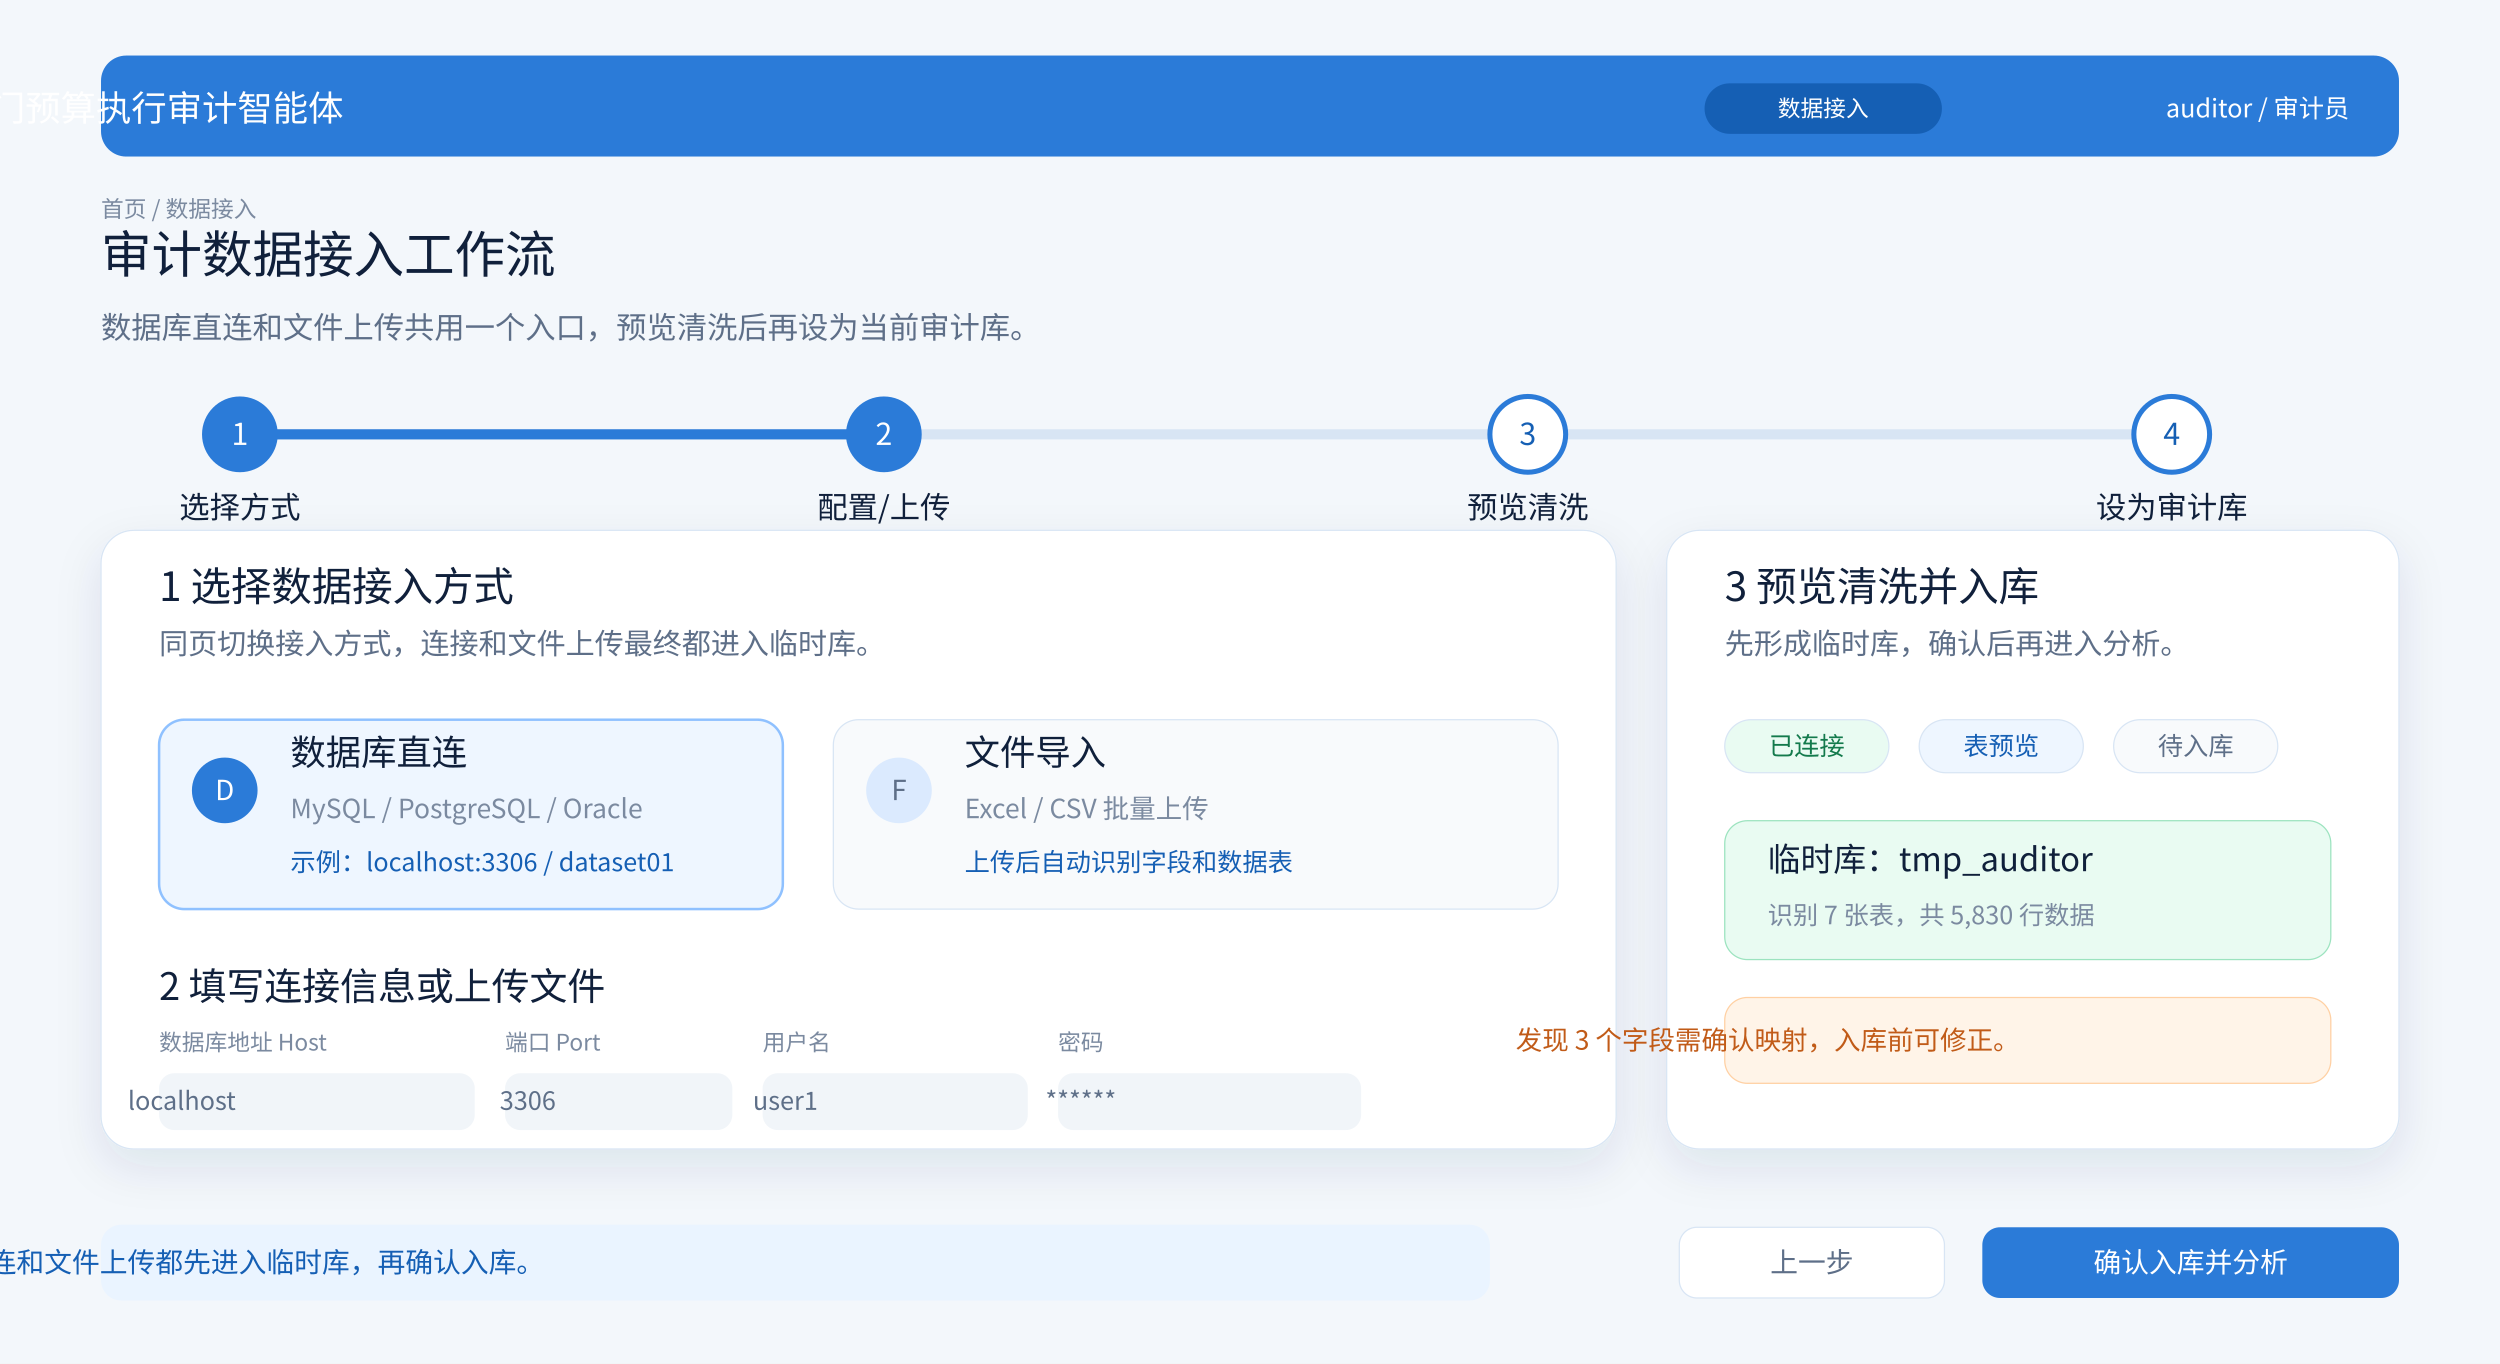
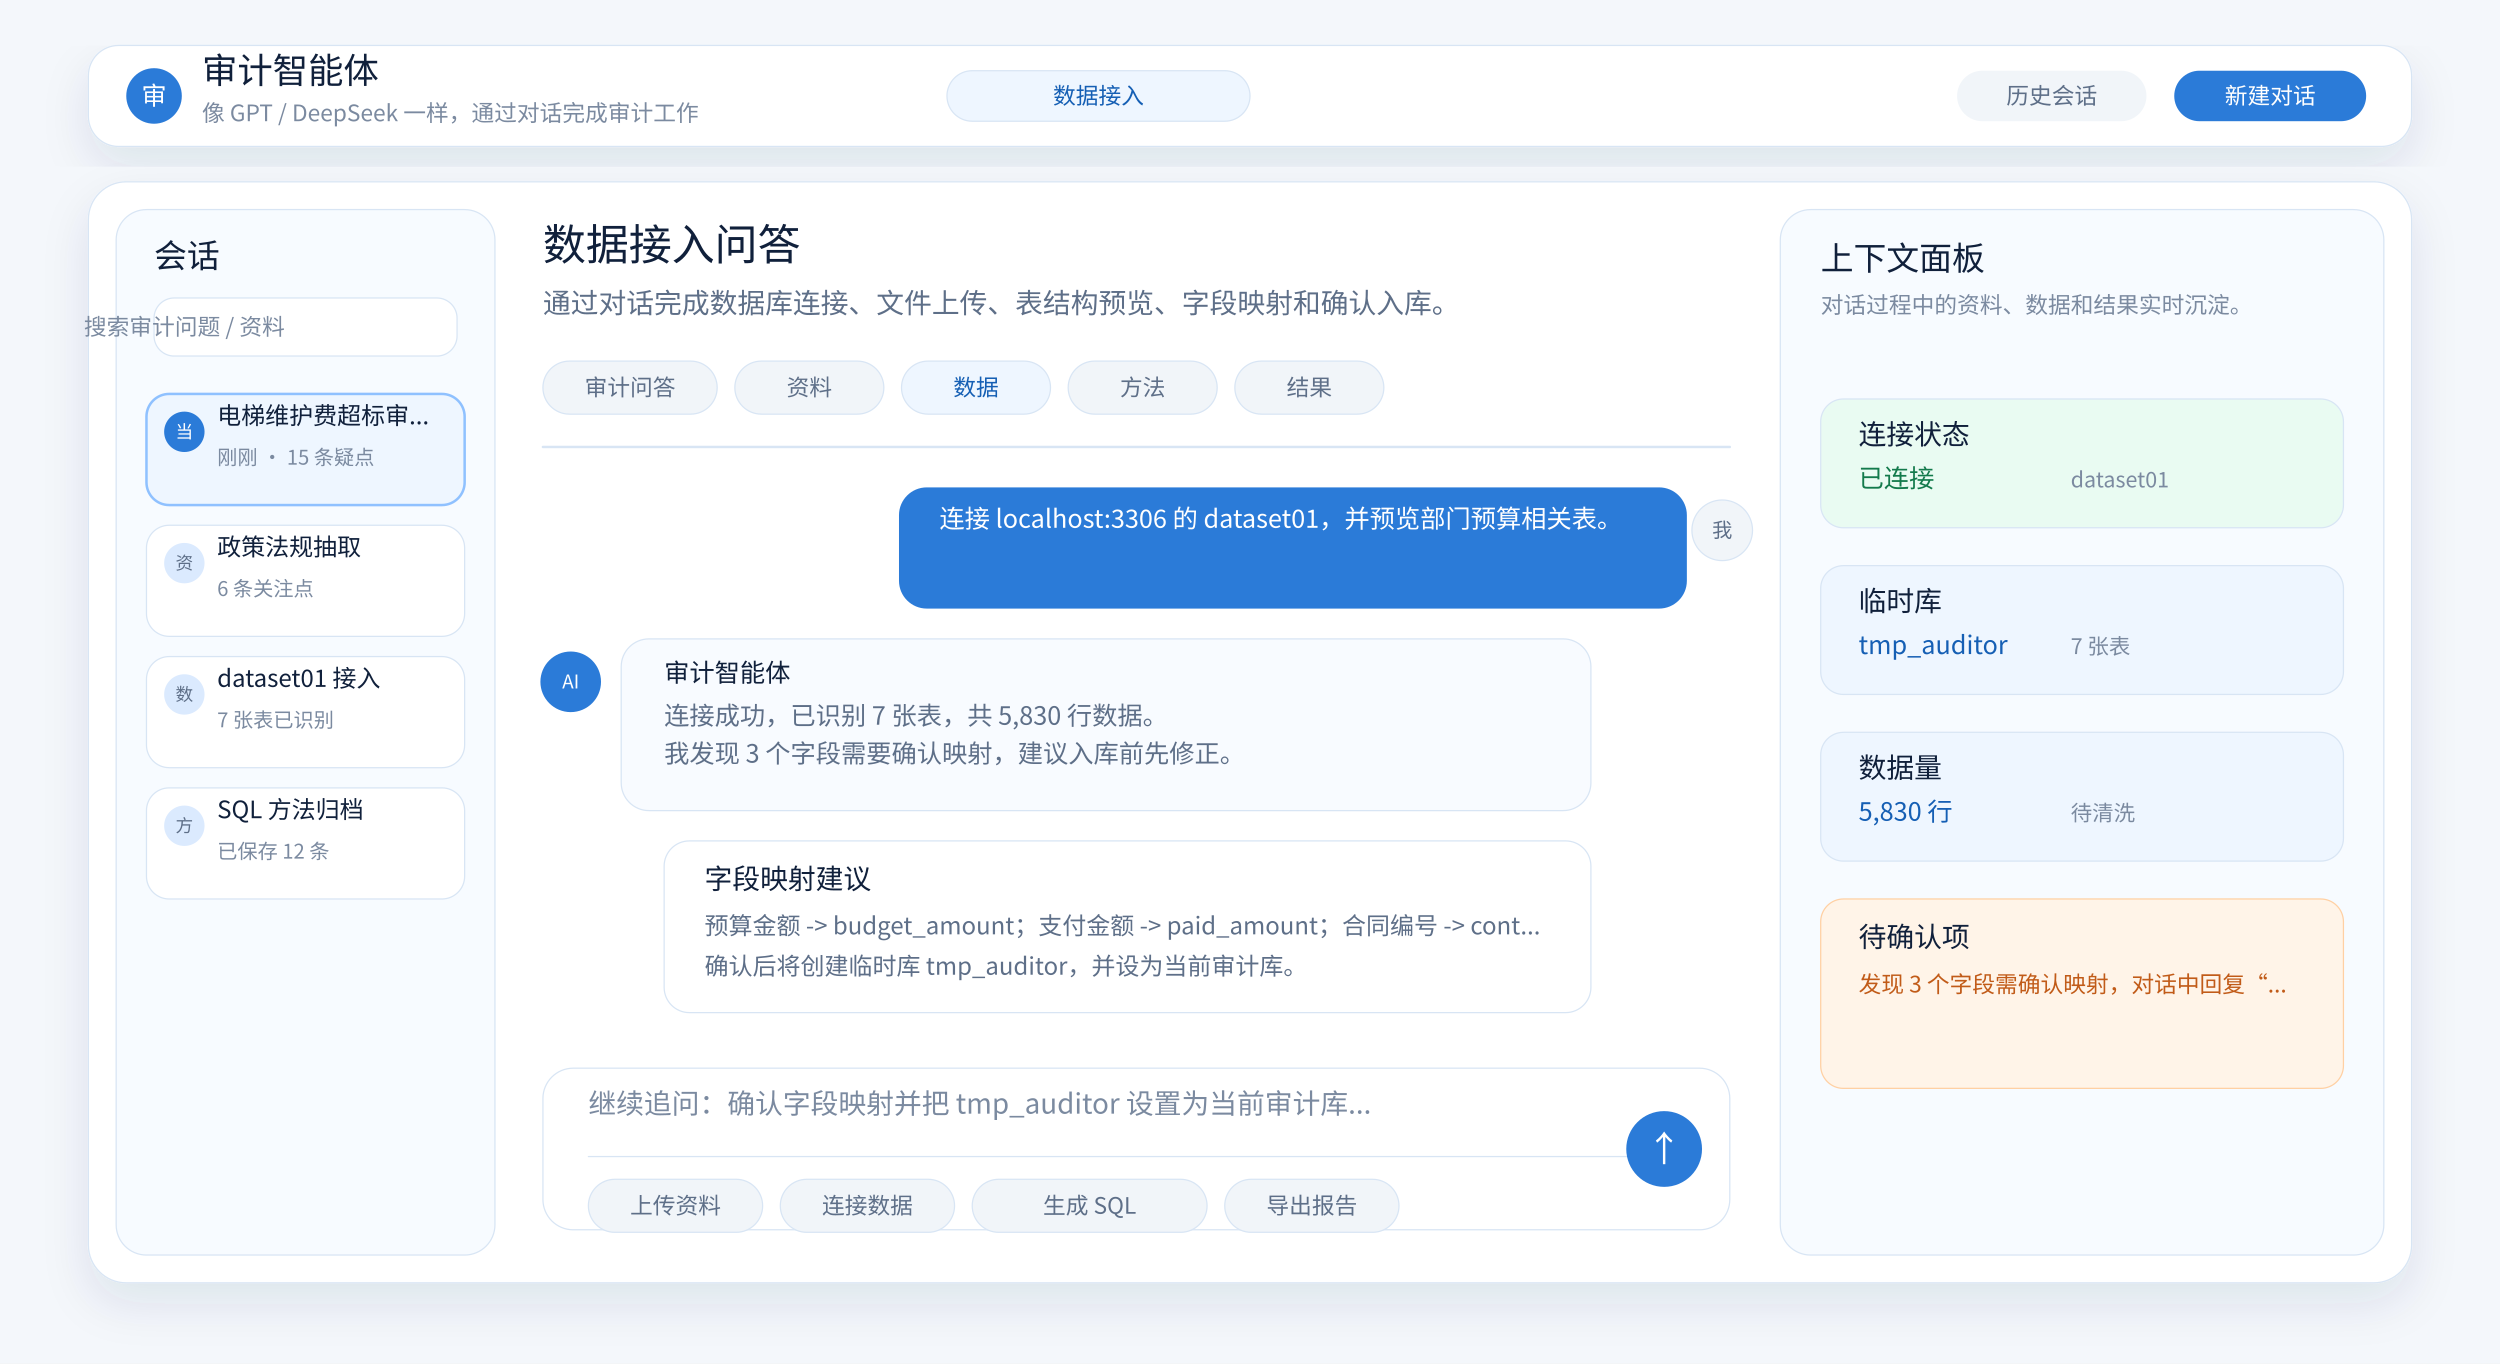
<svg xmlns="http://www.w3.org/2000/svg" width="1980" height="1080" viewBox="0 0 1980 1080" fill="none">
  <defs>
    <filter id="shadow" x="-20%" y="-20%" width="140%" height="140%">
-       <feDropShadow dx="0" dy="14" stdDeviation="18" flood-color="#15345b" flood-opacity="0.10" />
+       <feDropShadow dx="0" dy="16" stdDeviation="18" flood-color="#15345b" flood-opacity="0.10" />
    </filter>
  </defs>
-   <rect width="1980" height="1080" fill="#f3f7fb" />
-   <rect x="80" y="44" width="1820" height="80" rx="20" fill="#2b7bd8" />
-   <text x="118" y="86" fill="#ffffff" font-size="28" font-family="WenQuanYi Micro Hei, Noto Sans CJK SC, Microsoft YaHei, Arial, sans-serif" text-anchor="middle" dominant-baseline="middle">部门预算执行审计智能体</text>
-   <rect x="1350" y="66" width="188" height="40" rx="20" fill="#155fb4" />
-   <text x="1444" y="86" fill="#ffffff" font-size="18" font-family="WenQuanYi Micro Hei, Noto Sans CJK SC, Microsoft YaHei, Arial, sans-serif" text-anchor="middle" dominant-baseline="middle">数据接入</text>
-   <text x="1788" y="86" fill="#ffffff" font-size="20" font-family="WenQuanYi Micro Hei, Noto Sans CJK SC, Microsoft YaHei, Arial, sans-serif" text-anchor="middle" dominant-baseline="middle">auditor / 审计员</text>
-   <text x="80" y="172" fill="#7b8aa0" font-size="18" font-family="WenQuanYi Micro Hei, Noto Sans CJK SC, Microsoft YaHei, Arial, sans-serif" text-anchor="start" dominant-baseline="auto">首页 / 数据接入</text>
-   <text x="80" y="216" fill="#10203b" font-size="40" font-family="WenQuanYi Micro Hei, Noto Sans CJK SC, Microsoft YaHei, Arial, sans-serif" text-anchor="start" dominant-baseline="auto">审计数据接入工作流</text>
-   <text x="80" y="268" fill="#5e6f88" font-size="24" font-family="WenQuanYi Micro Hei, Noto Sans CJK SC, Microsoft YaHei, Arial, sans-serif" text-anchor="start" dominant-baseline="auto">数据库直连和文件上传共用一个入口，预览清洗后再设为当前审计库。</text>
-   <line x1="190" y1="344" x2="1720" y2="344" stroke="#d8e5f4" stroke-width="8" stroke-linecap="round" />
-   <line x1="190" y1="344" x2="700" y2="344" stroke="#2b7bd8" stroke-width="8" stroke-linecap="round" />
-   <circle cx="190" cy="344" r="30" fill="#2b7bd8" />
-   <text x="190" y="344" fill="#ffffff" font-size="24" font-family="WenQuanYi Micro Hei, Noto Sans CJK SC, Microsoft YaHei, Arial, sans-serif" text-anchor="middle" dominant-baseline="middle">1</text>
-   <text x="190" y="402" fill="#10203b" font-size="24" font-family="WenQuanYi Micro Hei, Noto Sans CJK SC, Microsoft YaHei, Arial, sans-serif" text-anchor="middle" dominant-baseline="middle">选择方式</text>
-   <circle cx="700" cy="344" r="30" fill="#2b7bd8" />
-   <text x="700" y="344" fill="#ffffff" font-size="24" font-family="WenQuanYi Micro Hei, Noto Sans CJK SC, Microsoft YaHei, Arial, sans-serif" text-anchor="middle" dominant-baseline="middle">2</text>
-   <text x="700" y="402" fill="#10203b" font-size="24" font-family="WenQuanYi Micro Hei, Noto Sans CJK SC, Microsoft YaHei, Arial, sans-serif" text-anchor="middle" dominant-baseline="middle">配置/上传</text>
-   <circle cx="1210" cy="344" r="30" fill="#ffffff" stroke="#2b7bd8" stroke-width="4" />
-   <text x="1210" y="344" fill="#155fb4" font-size="24" font-family="WenQuanYi Micro Hei, Noto Sans CJK SC, Microsoft YaHei, Arial, sans-serif" text-anchor="middle" dominant-baseline="middle">3</text>
-   <text x="1210" y="402" fill="#10203b" font-size="24" font-family="WenQuanYi Micro Hei, Noto Sans CJK SC, Microsoft YaHei, Arial, sans-serif" text-anchor="middle" dominant-baseline="middle">预览清洗</text>
-   <circle cx="1720" cy="344" r="30" fill="#ffffff" stroke="#2b7bd8" stroke-width="4" />
-   <text x="1720" y="344" fill="#155fb4" font-size="24" font-family="WenQuanYi Micro Hei, Noto Sans CJK SC, Microsoft YaHei, Arial, sans-serif" text-anchor="middle" dominant-baseline="middle">4</text>
-   <text x="1720" y="402" fill="#10203b" font-size="24" font-family="WenQuanYi Micro Hei, Noto Sans CJK SC, Microsoft YaHei, Arial, sans-serif" text-anchor="middle" dominant-baseline="middle">设为审计库</text>
-   <rect x="80" y="420" width="1200" height="490" rx="26" fill="#ffffff" stroke="#d8e5f4" stroke-width="1" filter="url(#shadow)" />
-   <text x="126" y="476" fill="#10203b" font-size="32" font-family="WenQuanYi Micro Hei, Noto Sans CJK SC, Microsoft YaHei, Arial, sans-serif" text-anchor="start" dominant-baseline="auto">1 选择数据接入方式</text>
-   <text x="126" y="518" fill="#5e6f88" font-size="23" font-family="WenQuanYi Micro Hei, Noto Sans CJK SC, Microsoft YaHei, Arial, sans-serif" text-anchor="start" dominant-baseline="auto">同页切换接入方式，连接和文件上传最终都进入临时库。</text>
-   <rect x="126" y="570" width="494" height="150" rx="20" fill="#eef6ff" stroke="#8fc1ff" stroke-width="2" />
-   <circle cx="178" cy="626" r="26" fill="#2b7bd8" />
-   <text x="178" y="626" fill="#ffffff" font-size="22" font-family="WenQuanYi Micro Hei, Noto Sans CJK SC, Microsoft YaHei, Arial, sans-serif" text-anchor="middle" dominant-baseline="middle">D</text>
-   <text x="230" y="606" fill="#10203b" font-size="28" font-family="WenQuanYi Micro Hei, Noto Sans CJK SC, Microsoft YaHei, Arial, sans-serif" text-anchor="start" dominant-baseline="auto">数据库直连</text>
-   <text x="230" y="648" fill="#7b8aa0" font-size="21" font-family="WenQuanYi Micro Hei, Noto Sans CJK SC, Microsoft YaHei, Arial, sans-serif" text-anchor="start" dominant-baseline="auto">MySQL / PostgreSQL / Oracle</text>
-   <text x="230" y="690" fill="#155fb4" font-size="20" font-family="WenQuanYi Micro Hei, Noto Sans CJK SC, Microsoft YaHei, Arial, sans-serif" text-anchor="start" dominant-baseline="auto">示例：localhost:3306 / dataset01</text>
-   <rect x="660" y="570" width="574" height="150" rx="20" fill="#f8fafc" stroke="#d8e5f4" stroke-width="1" />
-   <circle cx="712" cy="626" r="26" fill="#dbeafe" />
-   <text x="712" y="626" fill="#5e6f88" font-size="22" font-family="WenQuanYi Micro Hei, Noto Sans CJK SC, Microsoft YaHei, Arial, sans-serif" text-anchor="middle" dominant-baseline="middle">F</text>
-   <text x="764" y="606" fill="#10203b" font-size="28" font-family="WenQuanYi Micro Hei, Noto Sans CJK SC, Microsoft YaHei, Arial, sans-serif" text-anchor="start" dominant-baseline="auto">文件导入</text>
-   <text x="764" y="648" fill="#7b8aa0" font-size="21" font-family="WenQuanYi Micro Hei, Noto Sans CJK SC, Microsoft YaHei, Arial, sans-serif" text-anchor="start" dominant-baseline="auto">Excel / CSV 批量上传</text>
-   <text x="764" y="690" fill="#155fb4" font-size="20" font-family="WenQuanYi Micro Hei, Noto Sans CJK SC, Microsoft YaHei, Arial, sans-serif" text-anchor="start" dominant-baseline="auto">上传后自动识别字段和数据表</text>
-   <text x="126" y="792" fill="#10203b" font-size="30" font-family="WenQuanYi Micro Hei, Noto Sans CJK SC, Microsoft YaHei, Arial, sans-serif" text-anchor="start" dominant-baseline="auto">2 填写连接信息或上传文件</text>
-   <text x="126" y="832" fill="#7b8aa0" font-size="18" font-family="WenQuanYi Micro Hei, Noto Sans CJK SC, Microsoft YaHei, Arial, sans-serif" text-anchor="start" dominant-baseline="auto">数据库地址 Host</text>
-   <rect x="126" y="850" width="250" height="45" rx="12" fill="#f1f5f9" />
-   <text x="144" y="872" fill="#5e6f88" font-size="20" font-family="WenQuanYi Micro Hei, Noto Sans CJK SC, Microsoft YaHei, Arial, sans-serif" text-anchor="middle" dominant-baseline="middle">localhost</text>
-   <text x="400" y="832" fill="#7b8aa0" font-size="18" font-family="WenQuanYi Micro Hei, Noto Sans CJK SC, Microsoft YaHei, Arial, sans-serif" text-anchor="start" dominant-baseline="auto">端口 Port</text>
-   <rect x="400" y="850" width="180" height="45" rx="12" fill="#f1f5f9" />
-   <text x="418" y="872" fill="#5e6f88" font-size="20" font-family="WenQuanYi Micro Hei, Noto Sans CJK SC, Microsoft YaHei, Arial, sans-serif" text-anchor="middle" dominant-baseline="middle">3306</text>
-   <text x="604" y="832" fill="#7b8aa0" font-size="18" font-family="WenQuanYi Micro Hei, Noto Sans CJK SC, Microsoft YaHei, Arial, sans-serif" text-anchor="start" dominant-baseline="auto">用户名</text>
-   <rect x="604" y="850" width="210" height="45" rx="12" fill="#f1f5f9" />
-   <text x="622" y="872" fill="#5e6f88" font-size="20" font-family="WenQuanYi Micro Hei, Noto Sans CJK SC, Microsoft YaHei, Arial, sans-serif" text-anchor="middle" dominant-baseline="middle">user1</text>
-   <text x="838" y="832" fill="#7b8aa0" font-size="18" font-family="WenQuanYi Micro Hei, Noto Sans CJK SC, Microsoft YaHei, Arial, sans-serif" text-anchor="start" dominant-baseline="auto">密码</text>
-   <rect x="838" y="850" width="240" height="45" rx="12" fill="#f1f5f9" />
-   <text x="856" y="872" fill="#5e6f88" font-size="20" font-family="WenQuanYi Micro Hei, Noto Sans CJK SC, Microsoft YaHei, Arial, sans-serif" text-anchor="middle" dominant-baseline="middle">******</text>
-   <rect x="1320" y="420" width="580" height="490" rx="26" fill="#ffffff" stroke="#d8e5f4" stroke-width="1" filter="url(#shadow)" />
-   <text x="1366" y="476" fill="#10203b" font-size="32" font-family="WenQuanYi Micro Hei, Noto Sans CJK SC, Microsoft YaHei, Arial, sans-serif" text-anchor="start" dominant-baseline="auto">3 预览清洗并入库</text>
-   <text x="1366" y="518" fill="#5e6f88" font-size="23" font-family="WenQuanYi Micro Hei, Noto Sans CJK SC, Microsoft YaHei, Arial, sans-serif" text-anchor="start" dominant-baseline="auto">先形成临时库，确认后再进入分析。</text>
-   <rect x="1366" y="570" width="130" height="42" rx="21" fill="#e9fbf2" stroke="#d8e5f4" stroke-width="1" />
-   <text x="1431" y="591" fill="#137a4c" font-size="20" font-family="WenQuanYi Micro Hei, Noto Sans CJK SC, Microsoft YaHei, Arial, sans-serif" text-anchor="middle" dominant-baseline="middle">已连接</text>
-   <rect x="1520" y="570" width="130" height="42" rx="21" fill="#eef6ff" stroke="#d8e5f4" stroke-width="1" />
-   <text x="1585" y="591" fill="#155fb4" font-size="20" font-family="WenQuanYi Micro Hei, Noto Sans CJK SC, Microsoft YaHei, Arial, sans-serif" text-anchor="middle" dominant-baseline="middle">表预览</text>
-   <rect x="1674" y="570" width="130" height="42" rx="21" fill="#f8fafc" stroke="#d8e5f4" stroke-width="1" />
-   <text x="1739" y="591" fill="#5e6f88" font-size="20" font-family="WenQuanYi Micro Hei, Noto Sans CJK SC, Microsoft YaHei, Arial, sans-serif" text-anchor="middle" dominant-baseline="middle">待入库</text>
-   <rect x="1366" y="650" width="480" height="110" rx="18" fill="#e9fbf2" stroke="#9ce3bf" stroke-width="1" />
-   <text x="1400" y="690" fill="#10203b" font-size="26" font-family="WenQuanYi Micro Hei, Noto Sans CJK SC, Microsoft YaHei, Arial, sans-serif" text-anchor="start" dominant-baseline="auto">临时库：tmp_auditor</text>
-   <text x="1400" y="732" fill="#7b8aa0" font-size="20" font-family="WenQuanYi Micro Hei, Noto Sans CJK SC, Microsoft YaHei, Arial, sans-serif" text-anchor="start" dominant-baseline="auto">识别 7 张表，共 5,830 行数据</text>
-   <rect x="1366" y="790" width="480" height="68" rx="18" fill="#fff4e8" stroke="#ffd0a3" stroke-width="1" />
-   <text x="1400" y="824" fill="#c15b18" font-size="21" font-family="WenQuanYi Micro Hei, Noto Sans CJK SC, Microsoft YaHei, Arial, sans-serif" text-anchor="middle" dominant-baseline="middle">发现 3 个字段需确认映射，入库前可修正。</text>
-   <rect x="80" y="970" width="1100" height="60" rx="16" fill="#eaf4ff" />
-   <text x="112" y="1000" fill="#155fb4" font-size="22" font-family="WenQuanYi Micro Hei, Noto Sans CJK SC, Microsoft YaHei, Arial, sans-serif" text-anchor="middle" dominant-baseline="middle">统一结果：数据库直连和文件上传都先进入临时库，再确认入库。</text>
-   <rect x="1330" y="972" width="210" height="56" rx="14" fill="#ffffff" stroke="#d8e5f4" stroke-width="1" />
-   <text x="1435" y="1000" fill="#5e6f88" font-size="22" font-family="WenQuanYi Micro Hei, Noto Sans CJK SC, Microsoft YaHei, Arial, sans-serif" text-anchor="middle" dominant-baseline="middle">上一步</text>
-   <rect x="1570" y="972" width="330" height="56" rx="14" fill="#2b7bd8" />
-   <text x="1735" y="1000" fill="#ffffff" font-size="22" font-family="WenQuanYi Micro Hei, Noto Sans CJK SC, Microsoft YaHei, Arial, sans-serif" text-anchor="middle" dominant-baseline="middle">确认入库并分析</text>
+   <rect width="1980" height="1080" fill="#f4f7fb" />
+   <rect x="70" y="36" width="1840" height="80" rx="24" fill="#ffffff" stroke="#d8e5f4" stroke-width="1" filter="url(#shadow)" />
+   <circle cx="122" cy="76" r="22" fill="#2b7bd8" />
+   <text x="122" y="76" fill="#ffffff" font-size="20" font-family="WenQuanYi Micro Hei, Noto Sans CJK SC, Microsoft YaHei, Arial, sans-serif" text-anchor="middle" dominant-baseline="middle">审</text>
+   <text x="160" y="66" fill="#10203b" font-size="28" font-family="WenQuanYi Micro Hei, Noto Sans CJK SC, Microsoft YaHei, Arial, sans-serif" text-anchor="start" dominant-baseline="auto">审计智能体</text>
+   <text x="160" y="96" fill="#7b8aa0" font-size="18" font-family="WenQuanYi Micro Hei, Noto Sans CJK SC, Microsoft YaHei, Arial, sans-serif" text-anchor="start" dominant-baseline="auto">像 GPT / DeepSeek 一样，通过对话完成审计工作</text>
+   <rect x="750" y="56" width="240" height="40" rx="20" fill="#eef6ff" stroke="#d8e5f4" stroke-width="1" />
+   <text x="870" y="76" fill="#155fb4" font-size="18" font-family="WenQuanYi Micro Hei, Noto Sans CJK SC, Microsoft YaHei, Arial, sans-serif" text-anchor="middle" dominant-baseline="middle">数据接入</text>
+   <rect x="1550" y="56" width="150" height="40" rx="20" fill="#f1f5f9" />
+   <text x="1625" y="76" fill="#5e6f88" font-size="18" font-family="WenQuanYi Micro Hei, Noto Sans CJK SC, Microsoft YaHei, Arial, sans-serif" text-anchor="middle" dominant-baseline="middle">历史会话</text>
+   <rect x="1722" y="56" width="152" height="40" rx="20" fill="#2b7bd8" />
+   <text x="1798" y="76" fill="#ffffff" font-size="18" font-family="WenQuanYi Micro Hei, Noto Sans CJK SC, Microsoft YaHei, Arial, sans-serif" text-anchor="middle" dominant-baseline="middle">新建对话</text>
+   <rect x="70" y="144" width="1840" height="872" rx="30" fill="#ffffff" stroke="#d8e5f4" stroke-width="1" filter="url(#shadow)" />
+   <rect x="92" y="166" width="300" height="828" rx="24" fill="#f7fbff" stroke="#d8e5f4" stroke-width="1" />
+   <text x="122" y="212" fill="#10203b" font-size="26" font-family="WenQuanYi Micro Hei, Noto Sans CJK SC, Microsoft YaHei, Arial, sans-serif" text-anchor="start" dominant-baseline="auto">会话</text>
+   <rect x="122" y="236" width="240" height="46" rx="16" fill="#ffffff" stroke="#d8e5f4" stroke-width="1" />
+   <text x="146" y="259" fill="#7b8aa0" font-size="18" font-family="WenQuanYi Micro Hei, Noto Sans CJK SC, Microsoft YaHei, Arial, sans-serif" text-anchor="middle" dominant-baseline="middle">搜索审计问题 / 资料</text>
+   <rect x="116" y="312" width="252" height="88" rx="18" fill="#eef6ff" stroke="#8fc1ff" stroke-width="2" />
+   <circle cx="146" cy="342" r="16" fill="#2b7bd8" />
+   <text x="146" y="342" fill="#ffffff" font-size="14" font-family="WenQuanYi Micro Hei, Noto Sans CJK SC, Microsoft YaHei, Arial, sans-serif" text-anchor="middle" dominant-baseline="middle">当</text>
+   <text x="172" y="336" fill="#10203b" font-size="19" font-family="WenQuanYi Micro Hei, Noto Sans CJK SC, Microsoft YaHei, Arial, sans-serif" text-anchor="start" dominant-baseline="auto">电梯维护费超标审...</text>
+   <text x="172" y="368" fill="#7b8aa0" font-size="16" font-family="WenQuanYi Micro Hei, Noto Sans CJK SC, Microsoft YaHei, Arial, sans-serif" text-anchor="start" dominant-baseline="auto">刚刚 · 15 条疑点</text>
+   <rect x="116" y="416" width="252" height="88" rx="18" fill="#ffffff" stroke="#d8e5f4" stroke-width="1" />
+   <circle cx="146" cy="446" r="16" fill="#dbeafe" />
+   <text x="146" y="446" fill="#5e6f88" font-size="14" font-family="WenQuanYi Micro Hei, Noto Sans CJK SC, Microsoft YaHei, Arial, sans-serif" text-anchor="middle" dominant-baseline="middle">资</text>
+   <text x="172" y="440" fill="#10203b" font-size="19" font-family="WenQuanYi Micro Hei, Noto Sans CJK SC, Microsoft YaHei, Arial, sans-serif" text-anchor="start" dominant-baseline="auto">政策法规抽取</text>
+   <text x="172" y="472" fill="#7b8aa0" font-size="16" font-family="WenQuanYi Micro Hei, Noto Sans CJK SC, Microsoft YaHei, Arial, sans-serif" text-anchor="start" dominant-baseline="auto">6 条关注点</text>
+   <rect x="116" y="520" width="252" height="88" rx="18" fill="#ffffff" stroke="#d8e5f4" stroke-width="1" />
+   <circle cx="146" cy="550" r="16" fill="#dbeafe" />
+   <text x="146" y="550" fill="#5e6f88" font-size="14" font-family="WenQuanYi Micro Hei, Noto Sans CJK SC, Microsoft YaHei, Arial, sans-serif" text-anchor="middle" dominant-baseline="middle">数</text>
+   <text x="172" y="544" fill="#10203b" font-size="19" font-family="WenQuanYi Micro Hei, Noto Sans CJK SC, Microsoft YaHei, Arial, sans-serif" text-anchor="start" dominant-baseline="auto">dataset01 接入</text>
+   <text x="172" y="576" fill="#7b8aa0" font-size="16" font-family="WenQuanYi Micro Hei, Noto Sans CJK SC, Microsoft YaHei, Arial, sans-serif" text-anchor="start" dominant-baseline="auto">7 张表已识别</text>
+   <rect x="116" y="624" width="252" height="88" rx="18" fill="#ffffff" stroke="#d8e5f4" stroke-width="1" />
+   <circle cx="146" cy="654" r="16" fill="#dbeafe" />
+   <text x="146" y="654" fill="#5e6f88" font-size="14" font-family="WenQuanYi Micro Hei, Noto Sans CJK SC, Microsoft YaHei, Arial, sans-serif" text-anchor="middle" dominant-baseline="middle">方</text>
+   <text x="172" y="648" fill="#10203b" font-size="19" font-family="WenQuanYi Micro Hei, Noto Sans CJK SC, Microsoft YaHei, Arial, sans-serif" text-anchor="start" dominant-baseline="auto">SQL 方法归档</text>
+   <text x="172" y="680" fill="#7b8aa0" font-size="16" font-family="WenQuanYi Micro Hei, Noto Sans CJK SC, Microsoft YaHei, Arial, sans-serif" text-anchor="start" dominant-baseline="auto">已保存 12 条</text>
+   <text x="430" y="206" fill="#10203b" font-size="34" font-family="WenQuanYi Micro Hei, Noto Sans CJK SC, Microsoft YaHei, Arial, sans-serif" text-anchor="start" dominant-baseline="auto">数据接入问答</text>
+   <text x="430" y="248" fill="#5e6f88" font-size="22" font-family="WenQuanYi Micro Hei, Noto Sans CJK SC, Microsoft YaHei, Arial, sans-serif" text-anchor="start" dominant-baseline="auto">通过对话完成数据库连接、文件上传、表结构预览、字段映射和确认入库。</text>
+   <rect x="430" y="286" width="138" height="42" rx="21" fill="#f1f5f9" stroke="#d8e5f4" stroke-width="1" />
+   <text x="499" y="307" fill="#5e6f88" font-size="18" font-family="WenQuanYi Micro Hei, Noto Sans CJK SC, Microsoft YaHei, Arial, sans-serif" text-anchor="middle" dominant-baseline="middle">审计问答</text>
+   <rect x="582" y="286" width="118" height="42" rx="21" fill="#f1f5f9" stroke="#d8e5f4" stroke-width="1" />
+   <text x="641" y="307" fill="#5e6f88" font-size="18" font-family="WenQuanYi Micro Hei, Noto Sans CJK SC, Microsoft YaHei, Arial, sans-serif" text-anchor="middle" dominant-baseline="middle">资料</text>
+   <rect x="714" y="286" width="118" height="42" rx="21" fill="#eef6ff" stroke="#d8e5f4" stroke-width="1" />
+   <text x="773" y="307" fill="#155fb4" font-size="18" font-family="WenQuanYi Micro Hei, Noto Sans CJK SC, Microsoft YaHei, Arial, sans-serif" text-anchor="middle" dominant-baseline="middle">数据</text>
+   <rect x="846" y="286" width="118" height="42" rx="21" fill="#f1f5f9" stroke="#d8e5f4" stroke-width="1" />
+   <text x="905" y="307" fill="#5e6f88" font-size="18" font-family="WenQuanYi Micro Hei, Noto Sans CJK SC, Microsoft YaHei, Arial, sans-serif" text-anchor="middle" dominant-baseline="middle">方法</text>
+   <rect x="978" y="286" width="118" height="42" rx="21" fill="#f1f5f9" stroke="#d8e5f4" stroke-width="1" />
+   <text x="1037" y="307" fill="#5e6f88" font-size="18" font-family="WenQuanYi Micro Hei, Noto Sans CJK SC, Microsoft YaHei, Arial, sans-serif" text-anchor="middle" dominant-baseline="middle">结果</text>
+   <line x1="430" y1="354" x2="1370" y2="354" stroke="#d8e5f4" stroke-width="2" stroke-linecap="round" />
+   <rect x="1410" y="166" width="478" height="828" rx="24" fill="#f7fbff" stroke="#d8e5f4" stroke-width="1" />
+   <text x="1442" y="214" fill="#10203b" font-size="26" font-family="WenQuanYi Micro Hei, Noto Sans CJK SC, Microsoft YaHei, Arial, sans-serif" text-anchor="start" dominant-baseline="auto">上下文面板</text>
+   <text x="1442" y="248" fill="#7b8aa0" font-size="18" font-family="WenQuanYi Micro Hei, Noto Sans CJK SC, Microsoft YaHei, Arial, sans-serif" text-anchor="start" dominant-baseline="auto">对话过程中的资料、数据和结果实时沉淀。</text>
+   <rect x="712" y="386" width="624" height="96" rx="22" fill="#2b7bd8" />
+   <text x="744" y="418" fill="#ffffff" font-size="20" font-family="WenQuanYi Micro Hei, Noto Sans CJK SC, Microsoft YaHei, Arial, sans-serif" text-anchor="start" dominant-baseline="auto">连接 localhost:3306 的 dataset01，并预览部门预算相关表。</text>
+   <circle cx="1364" cy="420" r="24" fill="#f1f5f9" stroke="#d8e5f4" stroke-width="1" />
+   <text x="1364" y="420" fill="#5e6f88" font-size="16" font-family="WenQuanYi Micro Hei, Noto Sans CJK SC, Microsoft YaHei, Arial, sans-serif" text-anchor="middle" dominant-baseline="middle">我</text>
+   <circle cx="452" cy="540" r="24" fill="#2b7bd8" />
+   <text x="452" y="540" fill="#ffffff" font-size="15" font-family="WenQuanYi Micro Hei, Noto Sans CJK SC, Microsoft YaHei, Arial, sans-serif" text-anchor="middle" dominant-baseline="middle">AI</text>
+   <rect x="492" y="506" width="768" height="136" rx="22" fill="#f8fbff" stroke="#d8e5f4" stroke-width="1" />
+   <text x="526" y="540" fill="#10203b" font-size="20" font-family="WenQuanYi Micro Hei, Noto Sans CJK SC, Microsoft YaHei, Arial, sans-serif" text-anchor="start" dominant-baseline="auto">审计智能体</text>
+   <text x="526" y="574" fill="#5e6f88" font-size="20" font-family="WenQuanYi Micro Hei, Noto Sans CJK SC, Microsoft YaHei, Arial, sans-serif" text-anchor="start" dominant-baseline="auto">连接成功，已识别 7 张表，共 5,830 行数据。</text>
+   <text x="526" y="604" fill="#5e6f88" font-size="20" font-family="WenQuanYi Micro Hei, Noto Sans CJK SC, Microsoft YaHei, Arial, sans-serif" text-anchor="start" dominant-baseline="auto">我发现 3 个字段需要确认映射，建议入库前先修正。</text>
+   <rect x="526" y="666" width="734" height="136" rx="20" fill="#ffffff" stroke="#d8e5f4" stroke-width="1" />
+   <text x="558" y="704" fill="#10203b" font-size="22" font-family="WenQuanYi Micro Hei, Noto Sans CJK SC, Microsoft YaHei, Arial, sans-serif" text-anchor="start" dominant-baseline="auto">字段映射建议</text>
+   <text x="558" y="740" fill="#5e6f88" font-size="19" font-family="WenQuanYi Micro Hei, Noto Sans CJK SC, Microsoft YaHei, Arial, sans-serif" text-anchor="start" dominant-baseline="auto">预算金额 -&gt; budget_amount；支付金额 -&gt; paid_amount；合同编号 -&gt; cont...</text>
+   <text x="558" y="772" fill="#5e6f88" font-size="19" font-family="WenQuanYi Micro Hei, Noto Sans CJK SC, Microsoft YaHei, Arial, sans-serif" text-anchor="start" dominant-baseline="auto">确认后将创建临时库 tmp_auditor，并设为当前审计库。</text>
+   <rect x="430" y="846" width="940" height="128" rx="24" fill="#ffffff" stroke="#d8e5f4" stroke-width="1" />
+   <text x="466" y="882" fill="#7b8aa0" font-size="22" font-family="WenQuanYi Micro Hei, Noto Sans CJK SC, Microsoft YaHei, Arial, sans-serif" text-anchor="start" dominant-baseline="auto">继续追问：确认字段映射并把 tmp_auditor 设置为当前审计库...</text>
+   <line x1="466" y1="916" x2="1334" y2="916" stroke="#d8e5f4" stroke-width="1" stroke-linecap="round" />
+   <rect x="466" y="934" width="138" height="42" rx="21" fill="#f1f5f9" stroke="#d8e5f4" stroke-width="1" />
+   <text x="535" y="955" fill="#5e6f88" font-size="18" font-family="WenQuanYi Micro Hei, Noto Sans CJK SC, Microsoft YaHei, Arial, sans-serif" text-anchor="middle" dominant-baseline="middle">上传资料</text>
+   <rect x="618" y="934" width="138" height="42" rx="21" fill="#f1f5f9" stroke="#d8e5f4" stroke-width="1" />
+   <text x="687" y="955" fill="#5e6f88" font-size="18" font-family="WenQuanYi Micro Hei, Noto Sans CJK SC, Microsoft YaHei, Arial, sans-serif" text-anchor="middle" dominant-baseline="middle">连接数据</text>
+   <rect x="770" y="934" width="186" height="42" rx="21" fill="#f1f5f9" stroke="#d8e5f4" stroke-width="1" />
+   <text x="863" y="955" fill="#5e6f88" font-size="18" font-family="WenQuanYi Micro Hei, Noto Sans CJK SC, Microsoft YaHei, Arial, sans-serif" text-anchor="middle" dominant-baseline="middle">生成 SQL</text>
+   <rect x="970" y="934" width="138" height="42" rx="21" fill="#f1f5f9" stroke="#d8e5f4" stroke-width="1" />
+   <text x="1039" y="955" fill="#5e6f88" font-size="18" font-family="WenQuanYi Micro Hei, Noto Sans CJK SC, Microsoft YaHei, Arial, sans-serif" text-anchor="middle" dominant-baseline="middle">导出报告</text>
+   <circle cx="1318" cy="910" r="30" fill="#2b7bd8" />
+   <text x="1318" y="910" fill="#ffffff" font-size="28" font-family="WenQuanYi Micro Hei, Noto Sans CJK SC, Microsoft YaHei, Arial, sans-serif" text-anchor="middle" dominant-baseline="middle">↑</text>
+   <rect x="1442" y="316" width="414" height="102" rx="18" fill="#e9fbf2" stroke="#d8e5f4" stroke-width="1" />
+   <text x="1472" y="352" fill="#10203b" font-size="22" font-family="WenQuanYi Micro Hei, Noto Sans CJK SC, Microsoft YaHei, Arial, sans-serif" text-anchor="start" dominant-baseline="auto">连接状态</text>
+   <text x="1472" y="386" fill="#137a4c" font-size="20" font-family="WenQuanYi Micro Hei, Noto Sans CJK SC, Microsoft YaHei, Arial, sans-serif" text-anchor="start" dominant-baseline="auto">已连接</text>
+   <text x="1640" y="386" fill="#7b8aa0" font-size="17" font-family="WenQuanYi Micro Hei, Noto Sans CJK SC, Microsoft YaHei, Arial, sans-serif" text-anchor="start" dominant-baseline="auto">dataset01</text>
+   <rect x="1442" y="448" width="414" height="102" rx="18" fill="#eef6ff" stroke="#d8e5f4" stroke-width="1" />
+   <text x="1472" y="484" fill="#10203b" font-size="22" font-family="WenQuanYi Micro Hei, Noto Sans CJK SC, Microsoft YaHei, Arial, sans-serif" text-anchor="start" dominant-baseline="auto">临时库</text>
+   <text x="1472" y="518" fill="#155fb4" font-size="20" font-family="WenQuanYi Micro Hei, Noto Sans CJK SC, Microsoft YaHei, Arial, sans-serif" text-anchor="start" dominant-baseline="auto">tmp_auditor</text>
+   <text x="1640" y="518" fill="#7b8aa0" font-size="17" font-family="WenQuanYi Micro Hei, Noto Sans CJK SC, Microsoft YaHei, Arial, sans-serif" text-anchor="start" dominant-baseline="auto">7 张表</text>
+   <rect x="1442" y="580" width="414" height="102" rx="18" fill="#eef6ff" stroke="#d8e5f4" stroke-width="1" />
+   <text x="1472" y="616" fill="#10203b" font-size="22" font-family="WenQuanYi Micro Hei, Noto Sans CJK SC, Microsoft YaHei, Arial, sans-serif" text-anchor="start" dominant-baseline="auto">数据量</text>
+   <text x="1472" y="650" fill="#155fb4" font-size="20" font-family="WenQuanYi Micro Hei, Noto Sans CJK SC, Microsoft YaHei, Arial, sans-serif" text-anchor="start" dominant-baseline="auto">5,830 行</text>
+   <text x="1640" y="650" fill="#7b8aa0" font-size="17" font-family="WenQuanYi Micro Hei, Noto Sans CJK SC, Microsoft YaHei, Arial, sans-serif" text-anchor="start" dominant-baseline="auto">待清洗</text>
+   <rect x="1442" y="712" width="414" height="150" rx="18" fill="#fff4e8" stroke="#ffd0a3" stroke-width="1" />
+   <text x="1472" y="750" fill="#10203b" font-size="22" font-family="WenQuanYi Micro Hei, Noto Sans CJK SC, Microsoft YaHei, Arial, sans-serif" text-anchor="start" dominant-baseline="auto">待确认项</text>
+   <text x="1472" y="786" fill="#c15b18" font-size="18" font-family="WenQuanYi Micro Hei, Noto Sans CJK SC, Microsoft YaHei, Arial, sans-serif" text-anchor="start" dominant-baseline="auto">发现 3 个字段需确认映射，对话中回复“...</text>
</svg>
